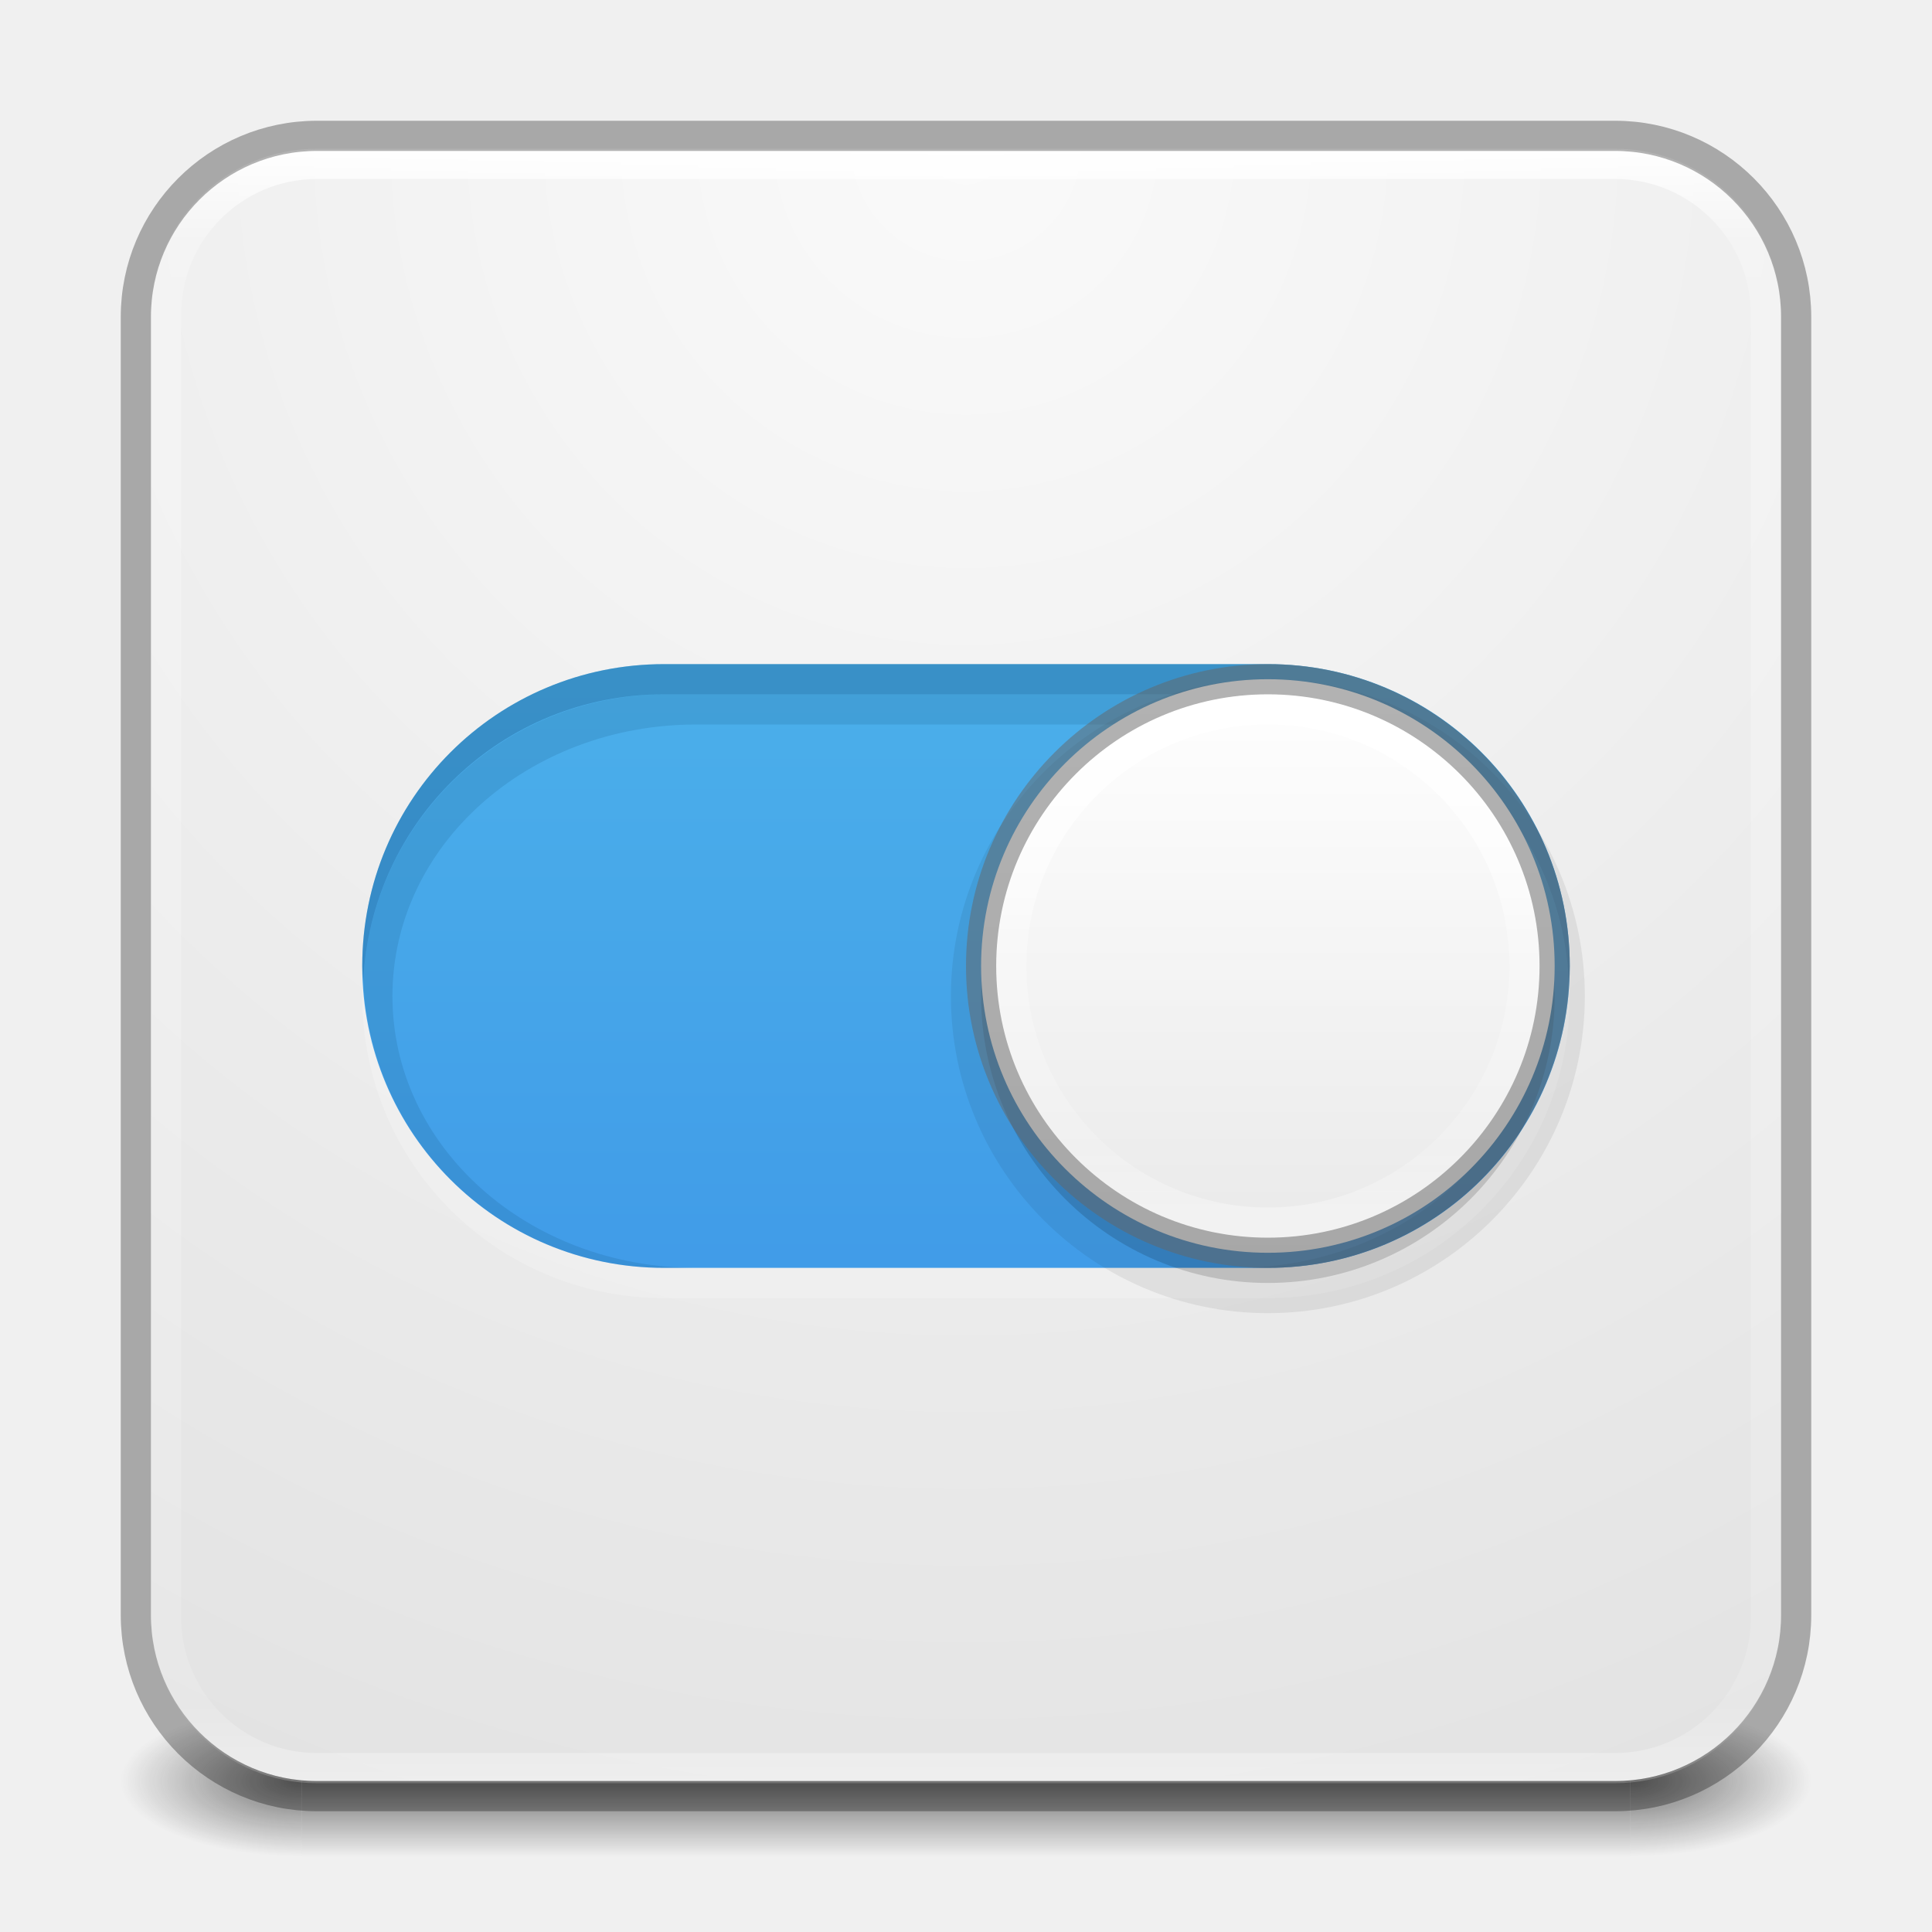
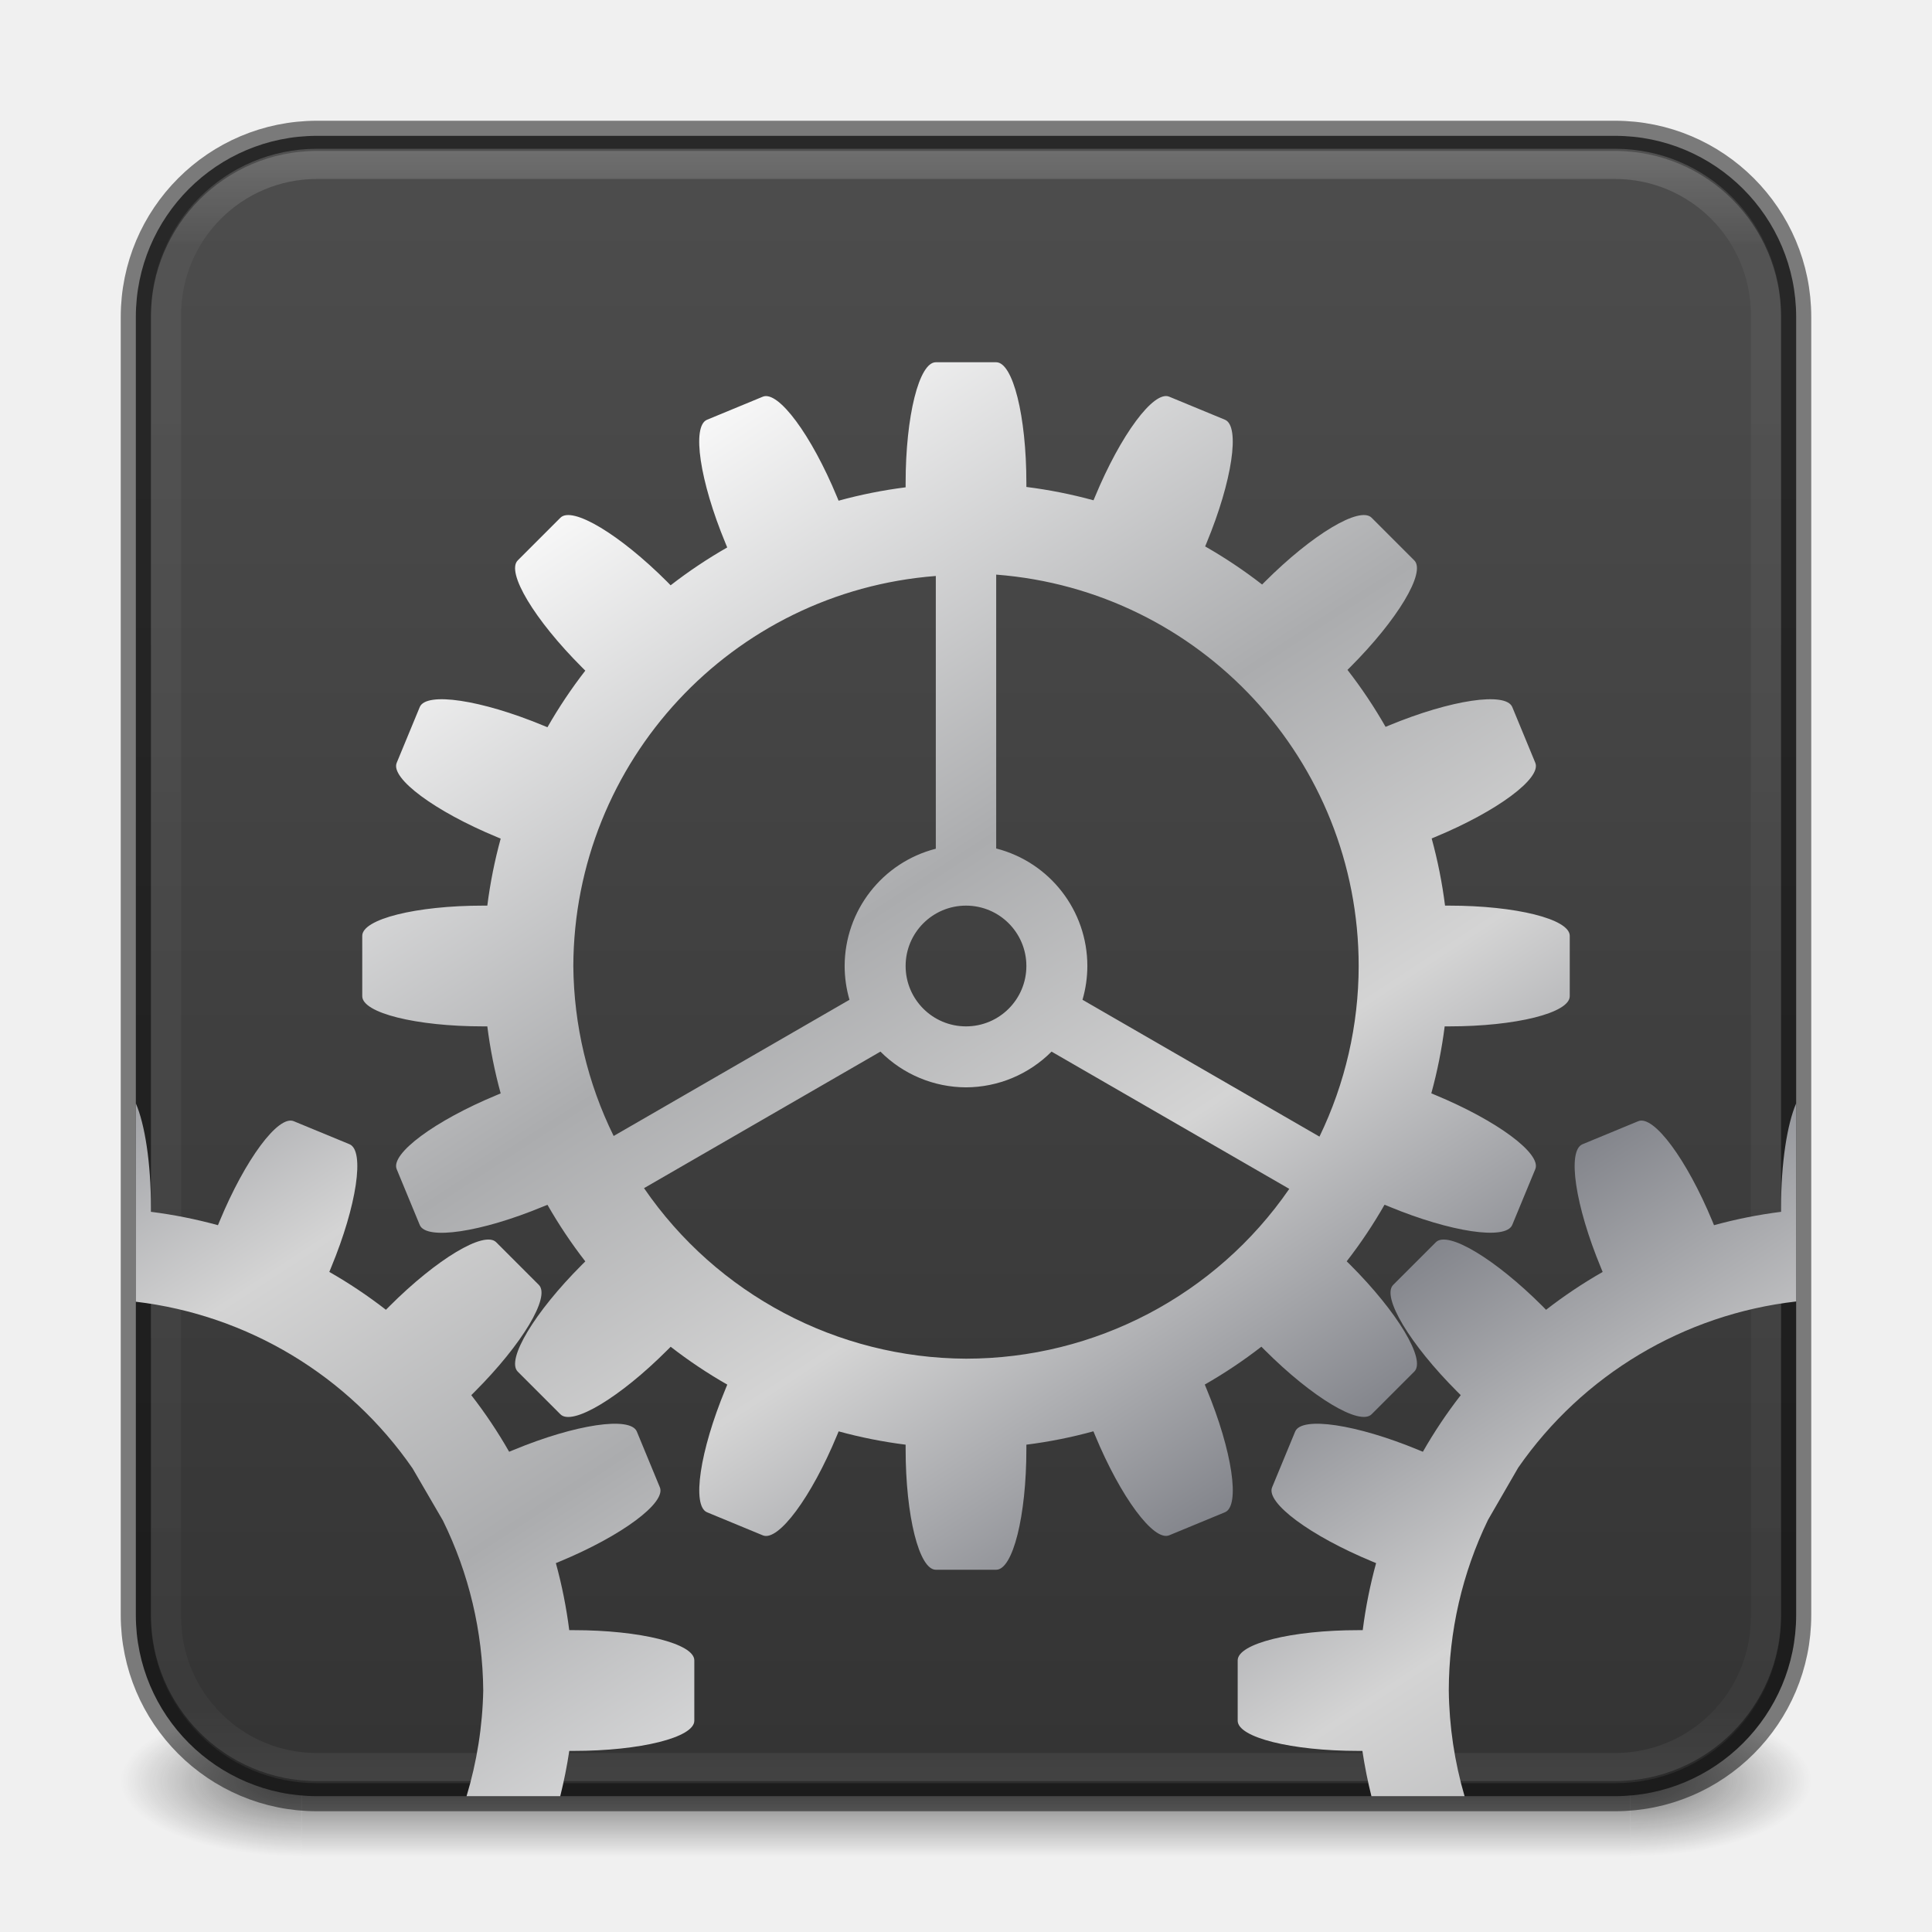
<svg xmlns="http://www.w3.org/2000/svg" xmlns:xlink="http://www.w3.org/1999/xlink" id="svg13986" height="64" width="64" version="1.1">
  <defs id="defs13988">
-     <linearGradient id="linearGradient27416-1-2">
-       <stop offset="0" style="stop-color:#55c1ec;stop-opacity:1" id="stop27420-2-0" />
-       <stop offset="1" style="stop-color:#3689e6;stop-opacity:1" id="stop27422-3-5" />
-     </linearGradient>
    <linearGradient id="linearGradient3924-2-2-5-8">
      <stop offset="0" style="stop-color:#ffffff;stop-opacity:1" id="stop3926-9-4-9-6" />
      <stop offset="0.063" style="stop-color:#ffffff;stop-opacity:0.235" id="stop3928-9-8-6-5" />
      <stop offset="0.951" style="stop-color:#ffffff;stop-opacity:0.157" id="stop3930-3-5-1-7" />
      <stop offset="1" style="stop-color:#ffffff;stop-opacity:0.392" id="stop3932-8-0-4-8" />
    </linearGradient>
    <linearGradient id="linearGradient3688-166-749-4-0-3-8">
      <stop offset="0" style="stop-color:#181818;stop-opacity:1" id="stop2883-4-0-1-8" />
      <stop offset="1" style="stop-color:#181818;stop-opacity:0" id="stop2885-9-2-9-6" />
    </linearGradient>
    <linearGradient id="linearGradient3702-501-757-8-4-1-1">
      <stop offset="0" style="stop-color:#181818;stop-opacity:0" id="stop2895-8-9-9-1" />
      <stop offset="0.5" style="stop-color:#181818;stop-opacity:1" id="stop2897-7-8-7-7" />
      <stop offset="1" style="stop-color:#181818;stop-opacity:0" id="stop2899-4-5-1-5" />
    </linearGradient>
-     <linearGradient id="linearGradient4632-92-3-0-8-1">
-       <stop offset="0" style="stop-color:#fafafa;stop-opacity:1" id="stop4634-68-8-0-2-9" />
-       <stop offset="1" style="stop-color:#e1e1e1;stop-opacity:1" id="stop4636-8-21-7-1-4" />
+     <linearGradient id="linearGradient149777">
+       <stop style="stop-color:#fafafa;stop-opacity:1" offset="0" id="stop149769" />
+       <stop style="stop-color:#abacae;stop-opacity:1" offset="0.423" id="stop149771" />
+       <stop style="stop-color:#d4d4d4;stop-opacity:1" offset="0.701" id="stop149773" />
+       <stop style="stop-color:#7e8087;stop-opacity:1" offset="1" id="stop149775" />
    </linearGradient>
-     <linearGradient id="linearGradient4215-8-4-07-7">
-       <stop style="stop-color:#e9e9e9;stop-opacity:1;" offset="0" id="stop4217-1-2-1-2" />
-       <stop style="stop-color:#ffffff;stop-opacity:1;" offset="1" id="stop4219-3-4-0-96" />
+     <linearGradient id="linearGradient55160">
+       <stop style="stop-color:#4d4d4d;stop-opacity:1" offset="0" id="stop55156" />
+       <stop style="stop-color:#333333;stop-opacity:1" offset="1" id="stop55158" />
    </linearGradient>
-     <linearGradient id="linearGradient4011-9-9-70-61-7">
-       <stop id="stop4013-5-4-3-8-3" style="stop-color:#ffffff;stop-opacity:1;" offset="0" />
-       <stop offset="0.508" style="stop-color:#ffffff;stop-opacity:0.235;" id="stop4015-1-5-70-9-5" />
-       <stop id="stop4017-7-0-13-0-1" style="stop-color:#ffffff;stop-opacity:0.157;" offset="0.835" />
-       <stop id="stop4019-1-12-7-0-7" style="stop-color:#ffffff;stop-opacity:0.392;" offset="1" />
-     </linearGradient>
-     <linearGradient y2="55.053" x2="30.271" y1="10.029" x1="30.271" gradientTransform="matrix(1.111111,0,0,1.25,-3.555556,-7.999999)" gradientUnits="userSpaceOnUse" id="linearGradient3643" xlink:href="#linearGradient27416-1-2" />
-     <linearGradient y2="43" x2="24" y1="5" x1="24" gradientTransform="matrix(1.432432,0,0,1.436283,-2.378381,-2.470778)" gradientUnits="userSpaceOnUse" id="linearGradient3647" xlink:href="#linearGradient3924-2-2-5-8" />
-     <radialGradient r="27.5" fy="4.342" fx="32" cy="4.342" cx="32" gradientTransform="matrix(1.0056172e-8,2.310336,-2.310336,1.0056172e-8,42.03128,-69.08596)" gradientUnits="userSpaceOnUse" id="radialGradient3651" xlink:href="#linearGradient4632-92-3-0-8-1" />
-     <linearGradient y2="44.341" x2="71.204" y1="6.238" x1="71.204" gradientTransform="matrix(-0.4594594,0,0,0.4594594,74.9585,20.34952)" gradientUnits="userSpaceOnUse" id="linearGradient3659" xlink:href="#linearGradient4011-9-9-70-61-7" />
-     <linearGradient y2="8.093" x2="38.977" y1="59.968" x1="38.977" gradientTransform="matrix(-0.3725435,0,0,0.3725435,53.92125,19.33366)" gradientUnits="userSpaceOnUse" id="linearGradient3662" xlink:href="#linearGradient4215-8-4-07-7" />
-     <radialGradient cx="4.993" cy="43.5" r="2.5" fx="4.993" fy="43.5" id="radialGradient3337-2-2-3" xlink:href="#linearGradient3688-166-749-4-0-3-8" gradientUnits="userSpaceOnUse" gradientTransform="matrix(2.404541,0,0,1,41.98575,15.5)" />
-     <radialGradient cx="4.993" cy="43.5" r="2.5" fx="4.993" fy="43.5" id="radialGradient3339-1-4-5" xlink:href="#linearGradient3688-166-749-4-0-3-8" gradientUnits="userSpaceOnUse" gradientTransform="matrix(2.404541,0,0,1,-22.01424,-102.5)" />
-     <linearGradient x1="25.058" y1="47.028" x2="25.058" y2="39.999" id="linearGradient6394" xlink:href="#linearGradient3702-501-757-8-4-1-1" gradientUnits="userSpaceOnUse" gradientTransform="matrix(1.571429,0,0,0.7142857,-5.714285,27.92857)" />
+     <linearGradient xlink:href="#linearGradient149777" id="linearGradient175380" gradientUnits="userSpaceOnUse" gradientTransform="rotate(180,44.5,123)" x1="74.881" y1="172.839" x2="97.295" y2="207.149" spreadMethod="reflect" />
+     <linearGradient xlink:href="#linearGradient149777" id="linearGradient175327" gradientUnits="userSpaceOnUse" gradientTransform="rotate(180,73.5,123)" x1="74.881" y1="172.839" x2="97.295" y2="207.149" spreadMethod="reflect" />
+     <linearGradient xlink:href="#linearGradient149777" id="linearGradient175145" gradientUnits="userSpaceOnUse" gradientTransform="translate(-54,-158)" x1="74.881" y1="172.839" x2="97.295" y2="207.149" spreadMethod="reflect" />
+     <linearGradient xlink:href="#linearGradient3924-2-2-5-8" id="linearGradient175141" gradientUnits="userSpaceOnUse" gradientTransform="matrix(1.432432,0,0,1.436283,-2.37838,-2.47078)" x1="24" y1="5" x2="24" y2="43" />
+     <linearGradient xlink:href="#linearGradient55160" id="linearGradient175139" gradientUnits="userSpaceOnUse" gradientTransform="matrix(0.6923078,0,0,0.6923079,-130.6154,-97.30769)" x1="234.838" y1="147.472" x2="234.838" y2="227.73" />
+     <linearGradient xlink:href="#linearGradient3702-501-757-8-4-1-1" id="linearGradient175137" gradientUnits="userSpaceOnUse" gradientTransform="matrix(1.571429,0,0,0.7142857,-5.71429,27.92857)" x1="25.058" y1="47.028" x2="25.058" y2="39.999" />
+     <radialGradient cx="4.993" cy="43.5" r="2.5" fx="4.993" fy="43.5" id="radialGradient3339-1-4-2-1" xlink:href="#linearGradient3688-166-749-4-0-3-8" gradientUnits="userSpaceOnUse" gradientTransform="matrix(2.404541,0,0,1,-22.01424,-102.5)" />
+     <radialGradient cx="4.993" cy="43.5" r="2.5" fx="4.993" fy="43.5" id="radialGradient3337-2-2-4-5" xlink:href="#linearGradient3688-166-749-4-0-3-8" gradientUnits="userSpaceOnUse" gradientTransform="matrix(2.404541,0,0,1,41.98575,15.5)" />
  </defs>
-   <g id="g866">
-     <rect style="opacity:0.6;fill:url(#radialGradient3337-2-2-3);fill-opacity:1;stroke:none;stroke-width:1.062" id="rect2801-5-5-7-9" y="56.5" x="54" height="5" width="6" />
-     <rect style="opacity:0.6;fill:url(#radialGradient3339-1-4-5);fill-opacity:1;stroke:none;stroke-width:1.062" id="rect3696-3-0-3-7" transform="scale(-1)" y="-61.5" x="-10" height="5" width="6" />
-     <rect style="opacity:0.6;fill:url(#linearGradient6394);fill-opacity:1;stroke:none;stroke-width:1.062" id="rect3700-5-6-8-4" y="56.5" x="10" height="5" width="44" />
-   </g>
-   <rect width="54" height="54" rx="5.5" ry="5.5" x="5" y="5" id="rect5505-21-3-8-5-2" style="color:#000000;display:inline;overflow:visible;visibility:visible;fill:url(#radialGradient3651);fill-opacity:1;fill-rule:nonzero;stroke:none;stroke-width:1;marker:none;enable-background:accumulate" />
-   <path d="m 22,23 c -5.54,0 -10,4.46 -10,10 0,5.54 4.46,10 10,10 l 20,0 c 5.54,0 10,-4.46 10,-10 0,-5.54 -4.46,-10 -10,-10 z" id="rect13708-6" style="opacity:0.2;color:#000000;fill:#ffffff;fill-opacity:1;stroke:none;stroke-width:2;marker:none;visibility:visible;display:inline;overflow:visible;enable-background:accumulate" />
-   <rect width="53" height="53.142" rx="5" ry="5" x="5.5" y="5.429" id="rect6741-5-0-2-3" style="fill:none;stroke:url(#linearGradient3647);stroke-width:1;stroke-linecap:round;stroke-linejoin:round;stroke-miterlimit:4;stroke-dasharray:none;stroke-dashoffset:0;stroke-opacity:1" />
-   <rect width="55" height="55" rx="6" ry="6" x="4.5" y="4.5" id="rect5505-21-3-8-9-1-1" style="color:#000000;display:inline;overflow:visible;visibility:visible;opacity:0.3;fill:none;stroke:#000000;stroke-width:1;stroke-linecap:butt;stroke-linejoin:miter;stroke-miterlimit:4;stroke-dasharray:none;stroke-dashoffset:0;stroke-opacity:1;marker:none;enable-background:accumulate" />
-   <path d="m 22,22 c -5.54,0 -10,4.46 -10,10 0,5.54 4.46,10 10,10 l 20,0 c 5.54,0 10,-4.46 10,-10 0,-5.54 -4.46,-10 -10,-10 z" id="rect13708" style="color:#000000;fill:url(#linearGradient3643);fill-opacity:1;stroke:none;stroke-width:2;marker:none;visibility:visible;display:inline;overflow:visible;enable-background:accumulate" />
-   <path d="m 22,22 c -5.54,0 -10,4.46 -10,10 0,0.168 0.023,0.334 0.031,0.5 0.259,-5.306 4.597,-9.5 9.969,-9.5 l 20,0 c 5.372,0 9.71,4.194 9.969,9.5 0.008,-0.166 0.031,-0.332 0.031,-0.5 0,-5.54 -4.46,-10 -10,-10 l -20,0 z" id="rect13708-7" style="opacity:0.3;color:#000000;fill:#0e4774;fill-opacity:1;fill-rule:nonzero;stroke:none;stroke-width:2.409;marker:none;visibility:visible;display:inline;overflow:visible;enable-background:accumulate" />
-   <path d="m 22.062,23 c -5.403,0 -9.77,4.194 -10.031,9.5 0.259,5.306 4.597,9.5 9.969,9.5 l 1.062,0 c -5.572,0 -10.062,-4.014 -10.062,-9 0,-4.986 4.491,-9 10.062,-9 l 17.875,0 c 5.572,0 10.062,4.014 10.062,9 0,4.986 -4.491,9 -10.062,9 l 1.062,0 c 5.372,0 9.71,-4.194 9.969,-9.5 -0.261,-5.306 -4.628,-9.5 -10.031,-9.5 l -19.875,0 z" id="rect3136" style="opacity:0.15;color:#000000;fill:#0e4774;fill-opacity:1;fill-rule:nonzero;stroke:none;stroke-width:2.71;marker:none;visibility:visible;display:inline;overflow:visible;enable-background:accumulate" />
-   <g id="layer4-0" transform="matrix(0.9047486,0,0,0.9047486,-570.515,-675.5605)" />
-   <g id="layer4-0-7" transform="matrix(0.9047486,0,0,0.9047486,-570.515,-668.3225)" />
-   <g id="layer1-3" transform="matrix(0.9047486,0,0,0.9047486,-73.80799,0.4966631)" />
-   <path style="opacity:0.07;color:#000000;fill:#000000;fill-opacity:1;fill-rule:nonzero;stroke:none;stroke-width:2;marker:none;visibility:visible;display:inline;overflow:visible;enable-background:accumulate" id="path2555-7-1-9-4-9-1" d="m 42,22.5 c 5.794,0 10.5,4.706 10.5,10.5 0,5.794 -4.706,10.5 -10.5,10.5 -5.794,0 -10.5,-4.706 -10.5,-10.5 0,-5.794 4.706,-10.5 10.5,-10.5 z" />
-   <path style="color:#000000;fill:#000000;fill-opacity:1;fill-rule:nonzero;stroke:none;stroke-width:2;marker:none;visibility:visible;display:inline;overflow:visible;enable-background:accumulate;opacity:0.15" id="path2555-7-1-9-4-9" d="m 42,23.5 c 5.242,0 9.5,4.258 9.5,9.5 0,5.242 -4.258,9.5 -9.5,9.5 -5.242,0 -9.5,-4.258 -9.5,-9.5 0,-5.242 4.258,-9.5 9.5,-9.5 z" />
-   <path style="color:#000000;fill:url(#linearGradient3662);fill-opacity:1;fill-rule:nonzero;stroke:none;stroke-width:1;marker:none;visibility:visible;display:inline;overflow:visible;enable-background:accumulate" id="path2555-7-1-9-4" d="m 42,22.5 c 5.242,0 9.5,4.258 9.5,9.5 0,5.242 -4.258,9.5 -9.5,9.5 -5.242,0 -9.5,-4.258 -9.5,-9.5 0,-5.242 4.258,-9.5 9.5,-9.5 z" />
-   <path style="color:#000000;fill:none;stroke:url(#linearGradient3659);stroke-width:1;stroke-linecap:round;stroke-linejoin:round;stroke-miterlimit:4;stroke-opacity:1;stroke-dasharray:none;stroke-dashoffset:0;marker:none;visibility:visible;display:inline;overflow:visible;enable-background:accumulate" id="path8655-6-0-5-2" d="m 33.5,32 c 0,4.695 3.806,8.5 8.5,8.5 4.694,0 8.5,-3.806 8.5,-8.5 0,-4.694 -3.806,-8.5 -8.5,-8.5 -4.694,0 -8.5,3.805 -8.5,8.5 l 0,0 z" />
-   <path style="opacity:0.5;color:#000000;fill:none;stroke:#656565;stroke-width:1;stroke-linecap:round;stroke-linejoin:round;stroke-miterlimit:4;stroke-opacity:1;stroke-dasharray:none;stroke-dashoffset:0;marker:none;visibility:visible;display:inline;overflow:visible;enable-background:accumulate" id="path2555-7-1-9-9-41" d="m 42,22.5 c 5.242,0 9.5,4.258 9.5,9.5 0,5.242 -4.258,9.5 -9.5,9.5 -5.242,0 -9.5,-4.258 -9.5,-9.5 0,-5.242 4.258,-9.5 9.5,-9.5 z" />
+   <rect style="opacity:0.6;fill:url(#radialGradient3337-2-2-4-5);fill-opacity:1;stroke:none;stroke-width:1.062" id="rect2801-5-5-7-9-6-8" y="56.5" x="54" height="5" width="6" />
+   <rect style="opacity:0.6;fill:url(#radialGradient3339-1-4-2-1);fill-opacity:1;stroke:none;stroke-width:1.062" id="rect3696-3-0-3-7-3-4" transform="scale(-1)" y="-61.5" x="-10" height="5" width="6" />
+   <rect style="opacity:0.6;fill:url(#linearGradient175137);fill-opacity:1;stroke:none;stroke-width:1.062" id="rect3700-5-6-8-4-8-7" y="56.5" x="10" height="5" width="44" />
+   <rect style="color:#000000;font-variation-settings:normal;display:inline;overflow:visible;visibility:visible;fill:url(#linearGradient175139);fill-opacity:1;fill-rule:nonzero;stroke:#040404;stroke-width:1;stroke-linecap:butt;stroke-linejoin:miter;stroke-miterlimit:4;stroke-dasharray:none;stroke-dashoffset:0;stroke-opacity:0.5;marker:none;enable-background:accumulate;stop-color:#000000" id="rect5505-21-1-5-5-2" y="4.5" x="4.5" ry="6" rx="6" height="55" width="55" />
+   <rect style="opacity:0.2;fill:none;stroke:url(#linearGradient175141);stroke-width:1;stroke-linecap:round;stroke-linejoin:round;stroke-miterlimit:4;stroke-dasharray:none;stroke-dashoffset:0;stroke-opacity:1" id="rect6741-5-0-2-3-6-4" y="5.429" x="5.5" ry="5" height="53.142" width="53" rx="5" />
+   <path id="rect48996-8-9-6-9" style="font-variation-settings:normal;fill:url(#linearGradient175145);fill-opacity:1;stroke:none;stroke-width:1;stroke-linecap:round;stroke-linejoin:round;stroke-miterlimit:4;stroke-dasharray:none;stroke-dashoffset:0;stroke-opacity:0.5;stop-color:#000000" d="m 31,12 c -0.554,0 -1,1.784 -1,4 v 0.143 a 16,16 0 0 0 -2.221,0.443 l -0.055,-0.133 c -0.848,-2.047 -1.943,-3.524 -2.455,-3.312 l -1.848,0.764 c -0.512,0.212 -0.241,2.031 0.607,4.078 l 0.062,0.152 a 16,16 0 0 0 -1.875,1.254 L 22.1,19.271 c -1.567,-1.567 -3.143,-2.513 -3.535,-2.121 l -1.414,1.414 c -0.392,0.392 0.554,1.968 2.121,3.535 l 0.117,0.117 a 16,16 0 0 0 -1.254,1.875 l -0.152,-0.062 c -2.047,-0.848 -3.866,-1.119 -4.078,-0.607 l -0.764,1.848 c -0.212,0.512 1.265,1.607 3.312,2.455 l 0.133,0.055 A 16,16 0 0 0 16.143,30 H 16 c -2.216,0 -4,0.446 -4,1 v 2 c 0,0.554 1.784,1 4,1 h 0.143 a 16,16 0 0 0 0.443,2.221 l -0.133,0.055 c -2.047,0.848 -3.525,1.943 -3.312,2.455 l 0.764,1.848 c 0.212,0.512 2.031,0.241 4.078,-0.607 l 0.152,-0.062 a 16,16 0 0 0 1.254,1.875 l -0.117,0.117 c -1.567,1.567 -2.513,3.143 -2.121,3.535 l 1.414,1.414 c 0.392,0.392 1.968,-0.554 3.535,-2.121 l 0.117,-0.117 a 16,16 0 0 0 1.875,1.254 l -0.062,0.152 c -0.848,2.047 -1.119,3.866 -0.607,4.078 l 1.848,0.764 c 0.512,0.212 1.607,-1.265 2.455,-3.312 l 0.055,-0.133 A 16,16 0 0 0 30,47.857 V 48 c 0,2.216 0.446,4 1,4 h 2 c 0.554,0 1,-1.784 1,-4 v -0.143 a 16,16 0 0 0 2.221,-0.443 l 0.055,0.133 c 0.848,2.047 1.943,3.524 2.455,3.312 l 1.848,-0.764 c 0.512,-0.212 0.241,-2.031 -0.607,-4.078 l -0.062,-0.152 a 16,16 0 0 0 1.875,-1.254 l 0.117,0.117 c 1.567,1.567 3.143,2.513 3.535,2.121 l 1.414,-1.414 c 0.392,-0.392 -0.554,-1.968 -2.121,-3.535 L 44.611,41.783 a 16,16 0 0 0 1.254,-1.875 l 0.152,0.062 c 2.047,0.848 3.866,1.119 4.078,0.607 l 0.764,-1.848 c 0.212,-0.512 -1.265,-1.607 -3.312,-2.455 l -0.133,-0.055 A 16,16 0 0 0 47.857,34 H 48 c 2.216,0 4,-0.446 4,-1 v -2 c 0,-0.554 -1.784,-1 -4,-1 h -0.131 a 16,16 0 0 0 -0.443,-2.225 l 0.121,-0.051 c 2.047,-0.848 3.524,-1.943 3.312,-2.455 L 50.096,23.422 c -0.212,-0.512 -2.031,-0.241 -4.078,0.607 l -0.119,0.049 a 16,16 0 0 0 -1.262,-1.887 l 0.092,-0.092 c 1.567,-1.567 2.513,-3.143 2.121,-3.535 l -1.414,-1.414 c -0.392,-0.392 -1.968,0.554 -3.535,2.121 l -0.092,0.092 a 16,16 0 0 0 -1.887,-1.262 l 0.049,-0.119 c 0.848,-2.047 1.119,-3.866 0.607,-4.078 l -1.848,-0.764 c -0.512,-0.212 -1.607,1.265 -2.455,3.312 l -0.051,0.121 A 16,16 0 0 0 34,16.131 V 16 c 0,-2.216 -0.446,-4 -1,-4 z m 2,7.035 A 13.007,13.007 0 0 1 45.008,32 13.007,13.007 0 0 1 43.709,37.652 l -7.85,-4.533 A 4.019,4.019 0 0 0 36.02,32 4.019,4.019 0 0 0 33,28.107 Z m -2,0.045 v 9.035 A 4.019,4.019 0 0 0 27.98,32 a 4.019,4.019 0 0 0 0.16,1.119 l -7.812,4.512 A 13.007,13.007 0 0 1 18.992,32 13.007,13.007 0 0 1 31,19.08 Z M 32,30 a 2,2 0 0 1 2,2 2,2 0 0 1 -2,2 2,2 0 0 1 -2,-2 2,2 0 0 1 2,-2 z m -2.834,4.836 A 4.019,4.019 0 0 0 32,36.02 4.019,4.019 0 0 0 34.834,34.836 l 7.875,4.547 A 13.007,13.007 0 0 1 32,45.008 13.007,13.007 0 0 1 21.334,39.359 Z" />
+   <path id="rect48996-8-9-6-9-0" style="font-variation-settings:normal;fill:url(#linearGradient175327);fill-opacity:1;stroke:none;stroke-width:1;stroke-linecap:round;stroke-linejoin:round;stroke-miterlimit:4;stroke-dasharray:none;stroke-dashoffset:0;stroke-opacity:0.5;stop-color:#000000" d="M 59.5,36.551 C 59.202,37.242 59,38.517 59,40 v 0.143 c -0.75,0.095 -1.492,0.243 -2.221,0.443 l -0.055,-0.133 c -0.848,-2.047 -1.943,-3.524 -2.455,-3.312 l -1.848,0.764 c -0.512,0.212 -0.241,2.031 0.607,4.078 l 0.062,0.152 c -0.654,0.373 -1.28,0.792 -1.875,1.254 L 51.1,43.271 c -1.567,-1.567 -3.143,-2.513 -3.535,-2.121 l -1.414,1.414 c -0.392,0.392 0.554,1.968 2.121,3.535 l 0.117,0.117 c -0.462,0.595 -0.881,1.221 -1.254,1.875 L 46.982,48.029 C 44.935,47.181 43.116,46.91 42.904,47.422 l -0.764,1.848 c -0.212,0.512 1.265,1.607 3.312,2.455 l 0.133,0.055 c -0.2,0.729 -0.348,1.471 -0.443,2.221 H 45 c -2.216,0 -4,0.446 -4,1 v 2 c 0,0.554 1.784,1 4,1 h 0.131 c 0.076,0.504 0.175,1.005 0.299,1.5 h 3.086 c -0.333,-1.137 -0.509,-2.315 -0.523,-3.5 0.002,-1.958 0.446,-3.89 1.299,-5.652 l 1,-1.73 C 52.426,45.543 55.781,43.538 59.5,43.113 Z" />
+   <path id="rect48996-8-9-6-9-0-9" style="font-variation-settings:normal;fill:url(#linearGradient175380);fill-opacity:1;stroke:none;stroke-width:1;stroke-linecap:round;stroke-linejoin:round;stroke-miterlimit:4;stroke-dasharray:none;stroke-dashoffset:0;stroke-opacity:0.5;stop-color:#000000" d="m 4.5,36.551 v 6.57 c 3.706,0.44 7.044,2.45 9.166,5.52 l 1.006,1.729 c 0.863,1.753 1.319,3.677 1.336,5.631 -0.024,1.186 -0.21,2.364 -0.553,3.5 h 3.104 c 0.123,-0.495 0.223,-0.996 0.299,-1.5 H 19 c 2.216,0 4,-0.446 4,-1 v -2 c 0,-0.554 -1.784,-1 -4,-1 h -0.143 c -0.095,-0.75 -0.243,-1.492 -0.443,-2.221 l 0.133,-0.055 c 2.047,-0.848 3.524,-1.943 3.312,-2.455 L 21.096,47.422 c -0.212,-0.512 -2.031,-0.241 -4.078,0.607 l -0.152,0.062 c -0.373,-0.654 -0.792,-1.28 -1.254,-1.875 l 0.117,-0.117 c 1.567,-1.567 2.513,-3.143 2.121,-3.535 l -1.414,-1.414 c -0.392,-0.392 -1.968,0.554 -3.535,2.121 l -0.117,0.117 c -0.595,-0.462 -1.221,-0.881 -1.875,-1.254 l 0.062,-0.152 c 0.848,-2.047 1.119,-3.866 0.607,-4.078 L 9.73,37.141 c -0.512,-0.212 -1.607,1.265 -2.455,3.312 l -0.055,0.133 C 6.492,40.386 5.75,40.238 5,40.143 V 40 c 0,-1.483 -0.202,-2.758 -0.5,-3.449 z" />
</svg>
